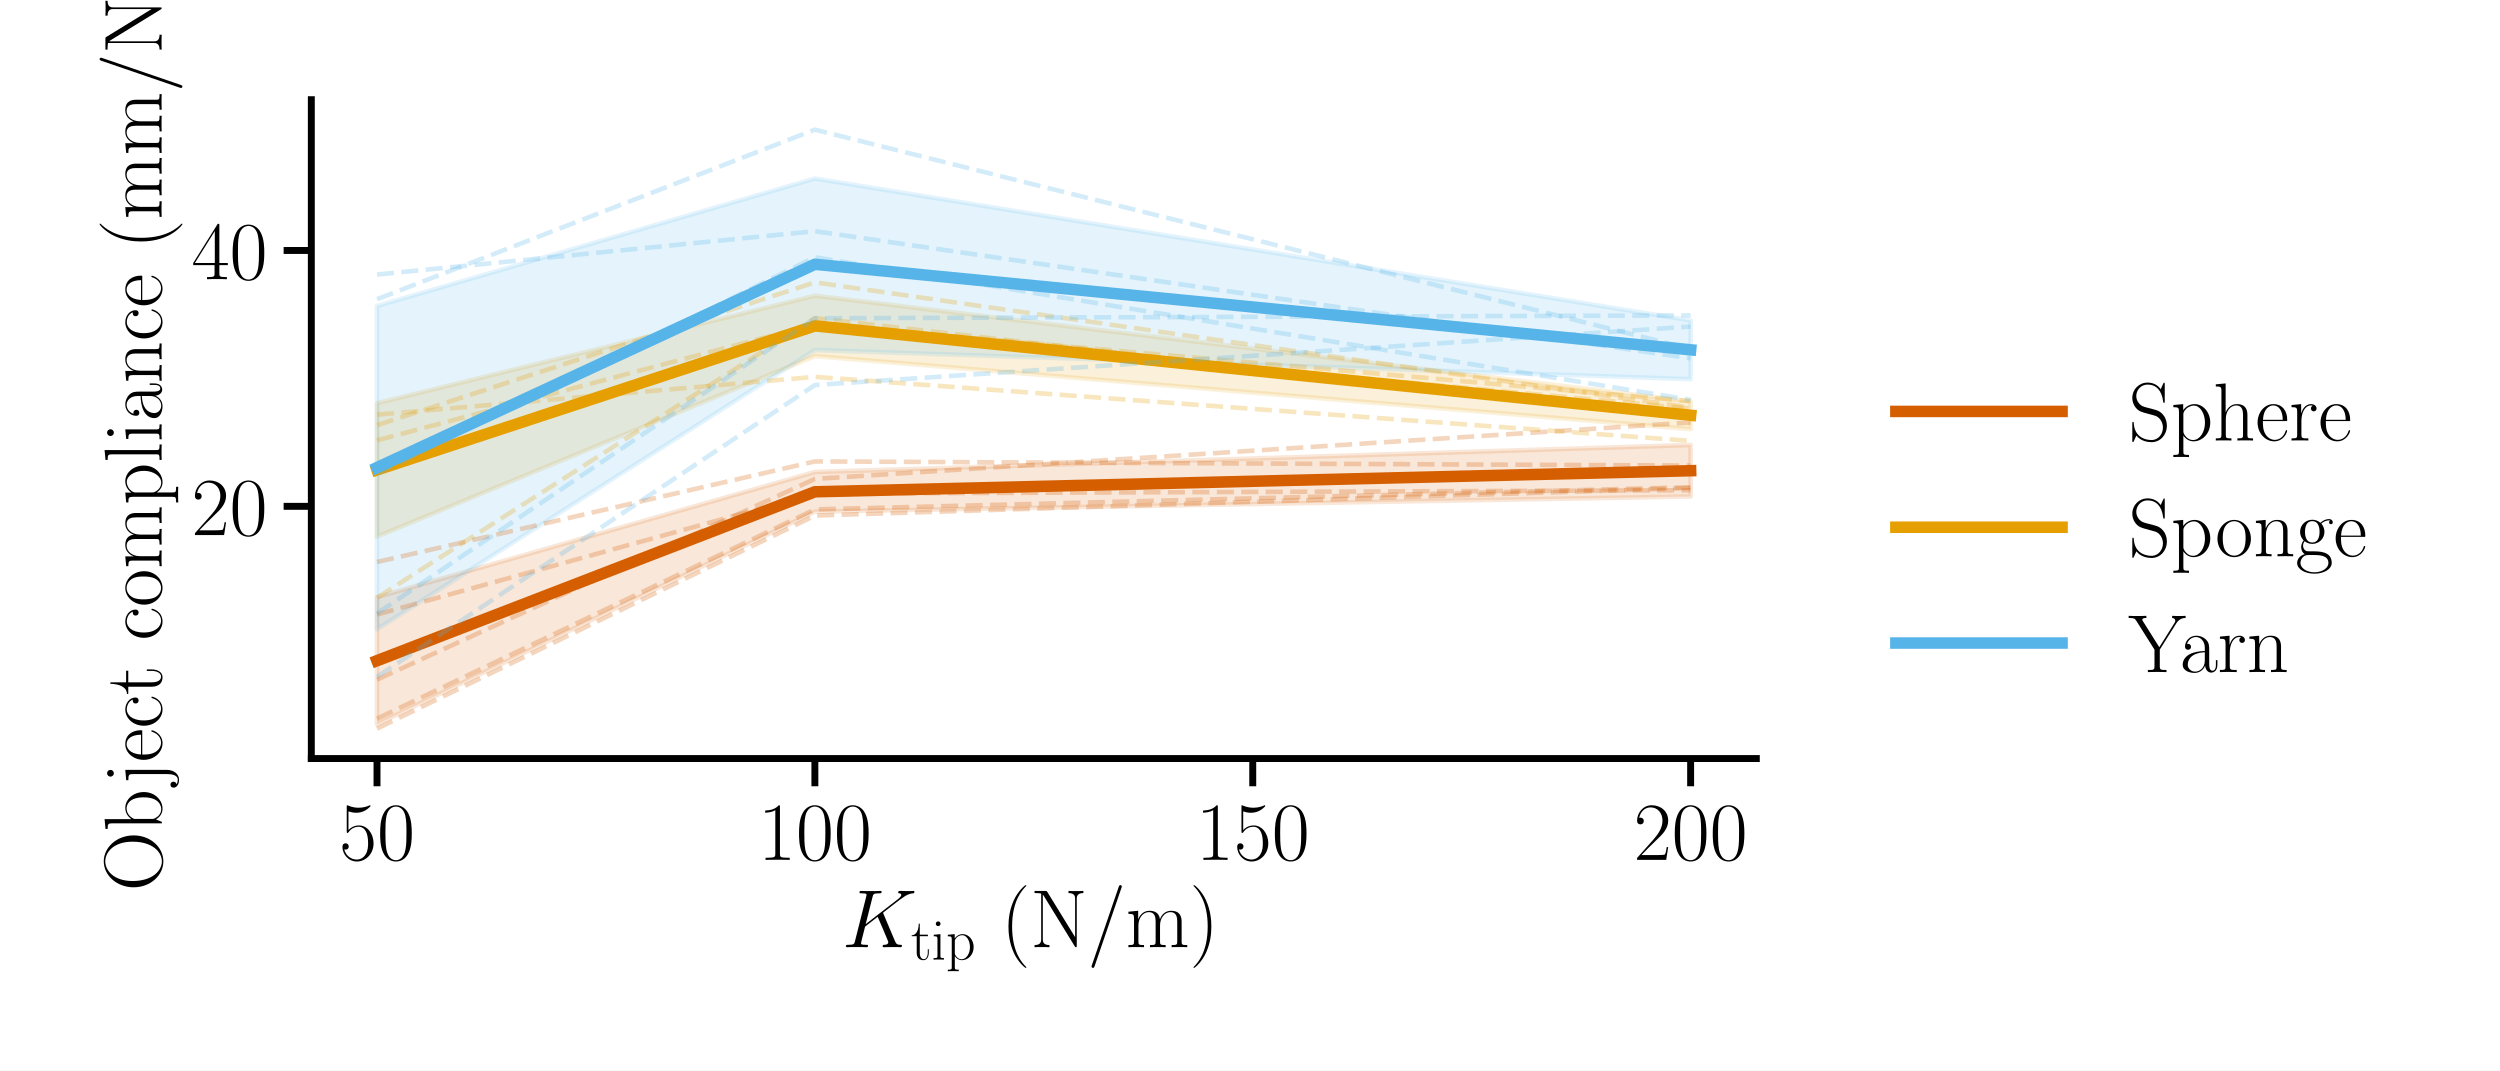
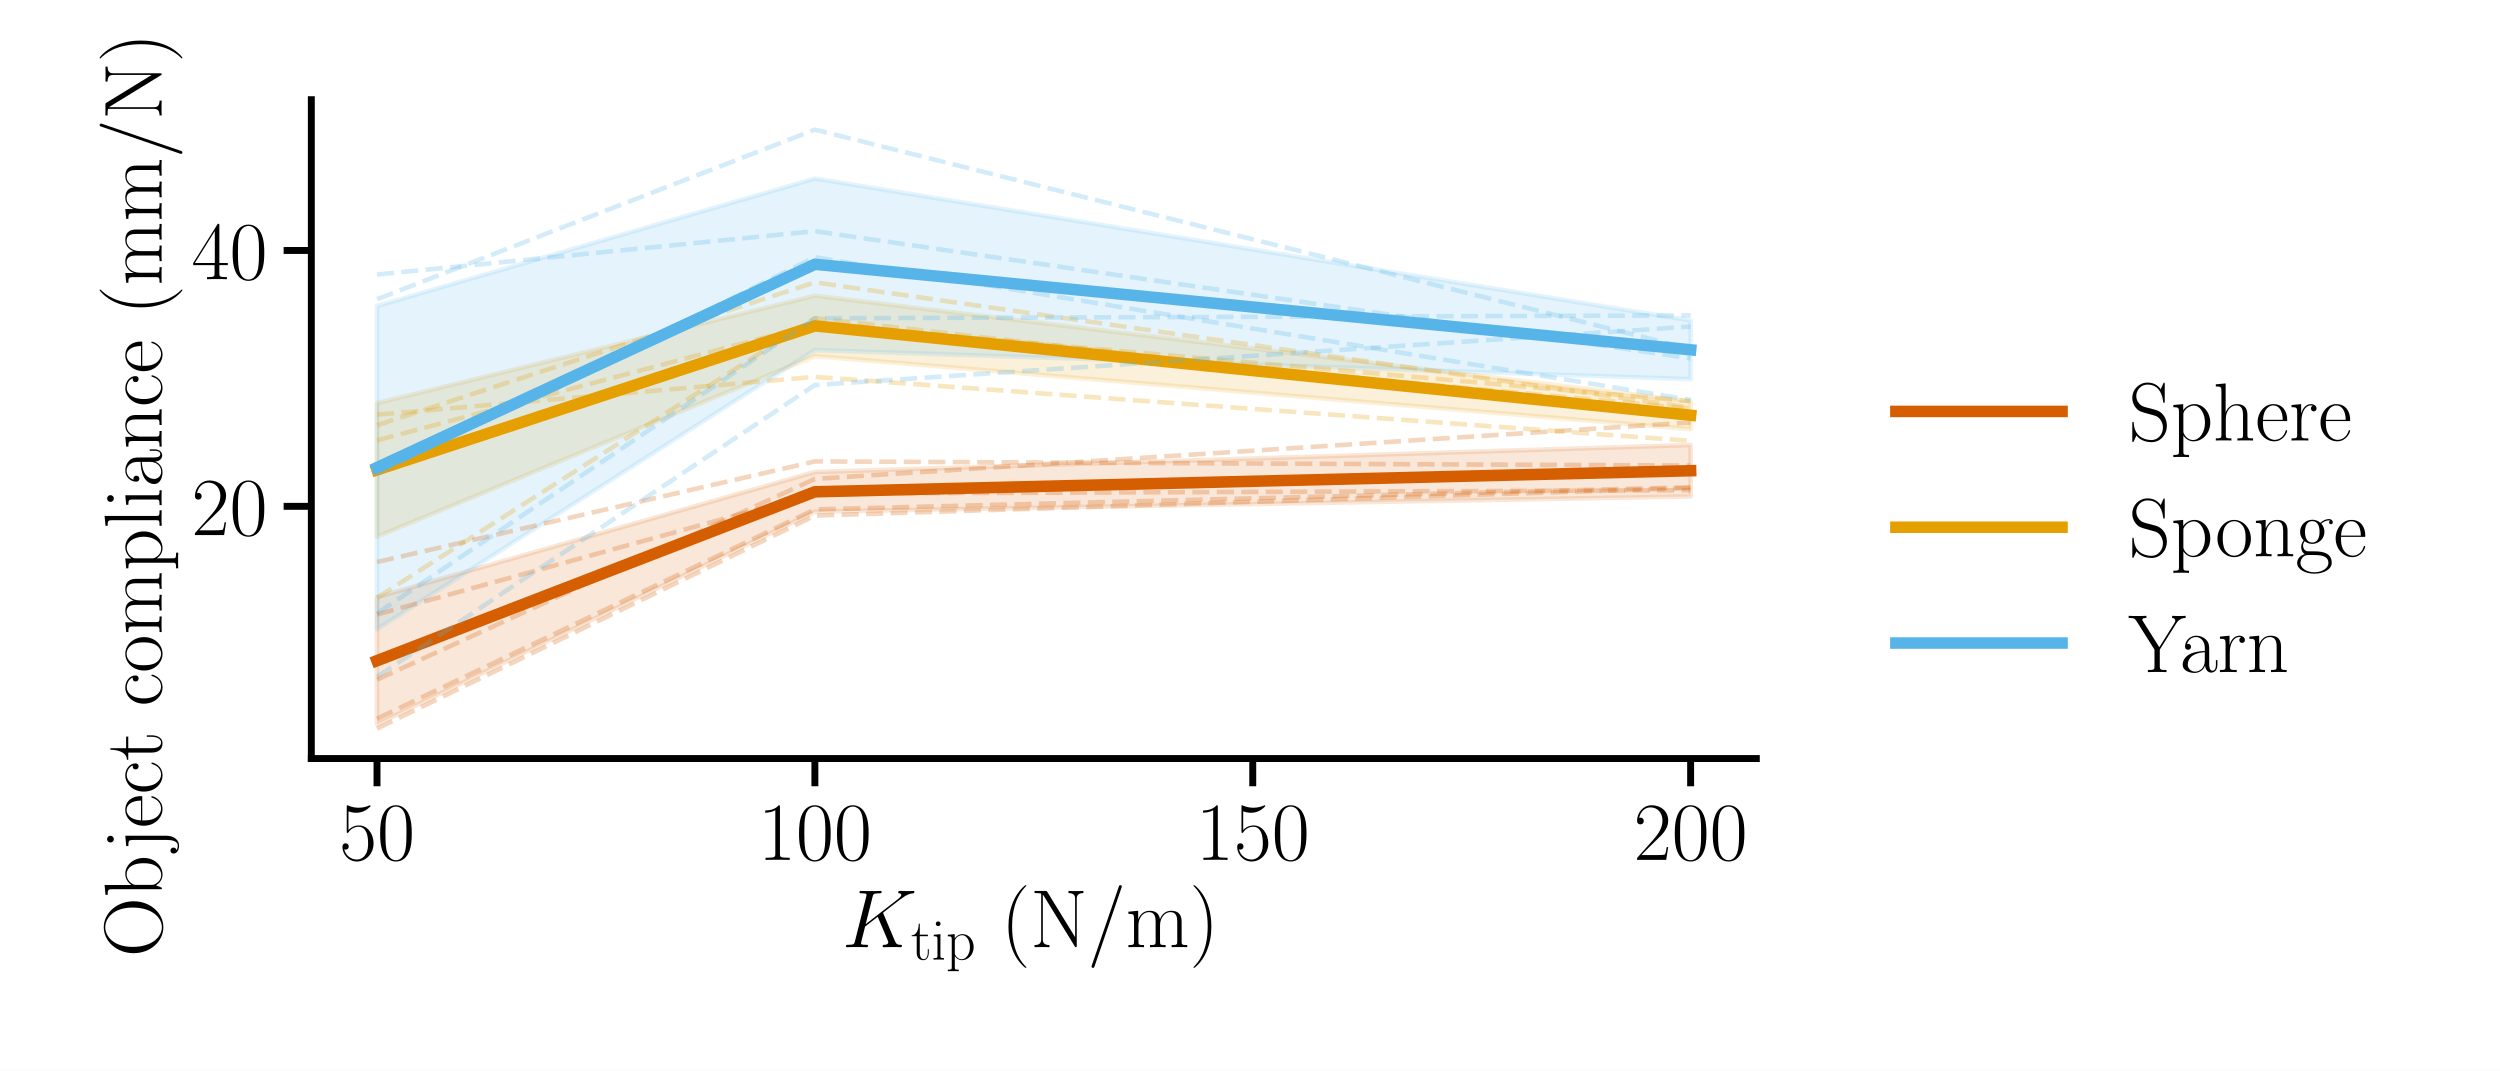
<svg xmlns="http://www.w3.org/2000/svg" xmlns:xlink="http://www.w3.org/1999/xlink" width="541.648pt" height="231.95pt" viewBox="0 0 541.648 231.95" version="1.1">
  <defs>
    <style type="text/css">*{stroke-linejoin: round; stroke-linecap: butt}</style>
  </defs>
  <g id="figure_1">
    <g id="patch_1">
      <path d="M 0 231.95  L 541.648 231.95  L 541.648 -0  L 0 -0  z " style="fill: #ffffff" />
    </g>
    <g id="axes_1">
      <g id="patch_2">
        <path d="M 67.45 164.345  L 380.52 164.345  L 380.52 21.6  L 67.45 21.6  z " style="fill: #ffffff" />
      </g>
      <g id="FillBetweenPolyCollection_1">
        <defs>
-           <path id="mabbef67623" d="M 81.681 -102.581  L 81.681 -75.031  L 176.55 -121.103  L 366.29 -124.393  L 366.29 -135.54  L 366.29 -135.54  L 176.55 -129.698  L 81.681 -102.581  z " style="stroke: #d55e00; stroke-opacity: 0.15" />
+           <path id="me788290d41" d="M 81.681 -102.581  L 81.681 -75.031  L 176.55 -121.103  L 366.29 -124.393  L 366.29 -135.54  L 366.29 -135.54  L 176.55 -129.698  L 81.681 -102.581  z " style="stroke: #d55e00; stroke-opacity: 0.15" />
        </defs>
-         <g clip-path="url(#pbb26a652c8)">
-           <use xlink:href="#mabbef67623" x="0" y="231.95" style="fill: #d55e00; fill-opacity: 0.15; stroke: #d55e00; stroke-opacity: 0.15" />
+         <g clip-path="url(#p1ceece5067)">
+           <use xlink:href="#me788290d41" x="0" y="231.95" style="fill: #d55e00; fill-opacity: 0.15; stroke: #d55e00; stroke-opacity: 0.15" />
        </g>
      </g>
      <g id="FillBetweenPolyCollection_2">
        <defs>
-           <path id="m6c3b3b8415" d="M 81.681 -144.603  L 81.681 -115.692  L 176.55 -154.803  L 366.29 -138.968  L 366.29 -144.988  L 366.29 -144.988  L 176.55 -167.888  L 81.681 -144.603  z " style="stroke: #e69f00; stroke-opacity: 0.15" />
+           <path id="m8c82e9f24c" d="M 81.681 -144.603  L 81.681 -115.692  L 176.55 -154.803  L 366.29 -138.968  L 366.29 -144.988  L 366.29 -144.988  L 176.55 -167.888  L 81.681 -144.603  z " style="stroke: #e69f00; stroke-opacity: 0.15" />
        </defs>
-         <g clip-path="url(#pbb26a652c8)">
-           <use xlink:href="#m6c3b3b8415" x="0" y="231.95" style="fill: #e69f00; fill-opacity: 0.15; stroke: #e69f00; stroke-opacity: 0.15" />
+         <g clip-path="url(#p1ceece5067)">
+           <use xlink:href="#m8c82e9f24c" x="0" y="231.95" style="fill: #e69f00; fill-opacity: 0.15; stroke: #e69f00; stroke-opacity: 0.15" />
        </g>
      </g>
      <g id="FillBetweenPolyCollection_3">
        <defs>
-           <path id="m0eb8dd9543" d="M 81.681 -165.668  L 81.681 -95.62  L 176.55 -156.113  L 366.29 -149.799  L 366.29 -162.517  L 366.29 -162.517  L 176.55 -193.272  L 81.681 -165.668  z " style="stroke: #56b4e9; stroke-opacity: 0.15" />
+           <path id="m98391b7d70" d="M 81.681 -165.668  L 81.681 -95.62  L 176.55 -156.113  L 366.29 -149.799  L 366.29 -162.517  L 366.29 -162.517  L 176.55 -193.272  L 81.681 -165.668  z " style="stroke: #56b4e9; stroke-opacity: 0.15" />
        </defs>
-         <g clip-path="url(#pbb26a652c8)">
-           <use xlink:href="#m0eb8dd9543" x="0" y="231.95" style="fill: #56b4e9; fill-opacity: 0.15; stroke: #56b4e9; stroke-opacity: 0.15" />
+         <g clip-path="url(#p1ceece5067)">
+           <use xlink:href="#m98391b7d70" x="0" y="231.95" style="fill: #56b4e9; fill-opacity: 0.15; stroke: #56b4e9; stroke-opacity: 0.15" />
        </g>
      </g>
      <g id="matplotlib.axis_1">
        <g id="xtick_1">
          <g id="line2d_1">
            <defs>
-               <path id="m54fbf26f45" d="M 0 0  L 0 6  " style="stroke: #000000; stroke-width: 1.5" />
+               <path id="m5701ded3bf" d="M 0 0  L 0 6  " style="stroke: #000000; stroke-width: 1.5" />
            </defs>
            <g>
-               <use xlink:href="#m54fbf26f45" x="81.681" y="164.345" style="stroke: #000000; stroke-width: 1.5" />
+               <use xlink:href="#m5701ded3bf" x="81.681" y="164.345" style="stroke: #000000; stroke-width: 1.5" />
            </g>
          </g>
          <g id="text_1">
            <g transform="translate(73.45634 186.2978) scale(0.18 -0.18)">
              <defs>
                <path id="CMR17-37" d="M 729 3750  C 793 3724 1056 3641 1324 3641  C 1920 3641 2246 3961 2432 4140  C 2432 4191 2432 4224 2393 4224  C 2387 4224 2374 4224 2323 4198  C 2099 4102 1836 4032 1516 4032  C 1324 4032 1036 4055 723 4191  C 652 4224 640 4224 633 4224  C 601 4224 595 4217 595 4090  L 595 2231  C 595 2113 595 2080 659 2080  C 691 2080 704 2093 736 2139  C 940 2435 1222 2560 1542 2560  C 1766 2560 2246 2415 2246 1293  C 2246 1087 2246 716 2054 422  C 1894 159 1644 25 1369 25  C 947 25 518 319 403 812  C 428 806 480 793 505 793  C 588 793 748 838 748 1036  C 748 1209 627 1280 505 1280  C 358 1280 262 1190 262 1011  C 262 454 704 -128 1382 -128  C 2041 -128 2668 441 2668 1267  C 2668 2054 2169 2662 1548 2662  C 1222 2662 947 2540 729 2304  L 729 3750  z " transform="scale(0.015625)" />
                <path id="CMR17-32" d="M 2688 2038  C 2688 2430 2681 3099 2412 3613  C 2176 4063 1798 4224 1465 4224  C 1158 4224 768 4082 524 3620  C 268 3137 243 2539 243 2038  C 243 1671 249 1112 448 623  C 723 -39 1216 -128 1465 -128  C 1760 -128 2208 -7 2470 604  C 2662 1048 2688 1568 2688 2038  z M 1465 -26  C 1056 -26 812 328 723 816  C 652 1196 652 1749 652 2109  C 652 2604 652 3015 736 3407  C 857 3954 1216 4121 1465 4121  C 1728 4121 2067 3947 2188 3420  C 2272 3054 2278 2623 2278 2109  C 2278 1691 2278 1176 2201 797  C 2067 96 1689 -26 1465 -26  z " transform="scale(0.015625)" />
              </defs>
              <use xlink:href="#CMR17-37" transform="scale(0.996264)" />
              <use xlink:href="#CMR17-32" transform="translate(45.69048 0) scale(0.996264)" />
            </g>
          </g>
        </g>
        <g id="xtick_2">
          <g id="line2d_2">
            <g>
-               <use xlink:href="#m54fbf26f45" x="176.55" y="164.345" style="stroke: #000000; stroke-width: 1.5" />
+               <use xlink:href="#m5701ded3bf" x="176.55" y="164.345" style="stroke: #000000; stroke-width: 1.5" />
            </g>
          </g>
          <g id="text_2">
            <g transform="translate(164.2138 186.2978) scale(0.18 -0.18)">
              <defs>
                <path id="CMR17-33" d="M 1702 4083  C 1702 4217 1696 4224 1606 4224  C 1356 3927 979 3833 620 3820  C 601 3820 569 3820 563 3808  C 556 3795 556 3782 556 3648  C 755 3648 1088 3686 1344 3839  L 1344 467  C 1344 243 1331 166 780 166  L 588 166  L 588 0  C 896 6 1216 12 1523 12  C 1830 12 2150 6 2457 0  L 2457 166  L 2265 166  C 1715 166 1702 236 1702 467  L 1702 4083  z " transform="scale(0.015625)" />
              </defs>
              <use xlink:href="#CMR17-33" transform="scale(0.996264)" />
              <use xlink:href="#CMR17-32" transform="translate(45.69048 0) scale(0.996264)" />
              <use xlink:href="#CMR17-32" transform="translate(91.38095 0) scale(0.996264)" />
            </g>
          </g>
        </g>
        <g id="xtick_3">
          <g id="line2d_3">
            <g>
-               <use xlink:href="#m54fbf26f45" x="271.42" y="164.345" style="stroke: #000000; stroke-width: 1.5" />
+               <use xlink:href="#m5701ded3bf" x="271.42" y="164.345" style="stroke: #000000; stroke-width: 1.5" />
            </g>
          </g>
          <g id="text_3">
            <g transform="translate(259.0835 186.2978) scale(0.18 -0.18)">
              <use xlink:href="#CMR17-33" transform="scale(0.996264)" />
              <use xlink:href="#CMR17-37" transform="translate(45.69048 0) scale(0.996264)" />
              <use xlink:href="#CMR17-32" transform="translate(91.38095 0) scale(0.996264)" />
            </g>
          </g>
        </g>
        <g id="xtick_4">
          <g id="line2d_4">
            <g>
-               <use xlink:href="#m54fbf26f45" x="366.29" y="164.345" style="stroke: #000000; stroke-width: 1.5" />
+               <use xlink:href="#m5701ded3bf" x="366.29" y="164.345" style="stroke: #000000; stroke-width: 1.5" />
            </g>
          </g>
          <g id="text_4">
            <g transform="translate(353.9531 186.2978) scale(0.18 -0.18)">
              <defs>
                <path id="CMR17-34" d="M 2668 990  L 2553 990  C 2489 537 2438 460 2412 422  C 2380 371 1920 371 1830 371  L 601 371  C 832 620 1280 1073 1824 1596  C 2214 1966 2668 2400 2668 3033  C 2668 3788 2067 4224 1395 4224  C 691 4224 262 3603 262 3027  C 262 2777 448 2745 524 2745  C 588 2745 780 2783 780 3007  C 780 3206 614 3264 524 3264  C 486 3264 448 3257 422 3244  C 544 3788 915 4057 1305 4057  C 1862 4057 2227 3616 2227 3033  C 2227 2477 1900 1998 1536 1583  L 262 147  L 262 0  L 2515 0  L 2668 990  z " transform="scale(0.015625)" />
              </defs>
              <use xlink:href="#CMR17-34" transform="scale(0.996264)" />
              <use xlink:href="#CMR17-32" transform="translate(45.69048 0) scale(0.996264)" />
              <use xlink:href="#CMR17-32" transform="translate(91.38095 0) scale(0.996264)" />
            </g>
          </g>
        </g>
        <g id="text_5">
          <g transform="translate(182.4466 205.2193) scale(0.18 -0.18)">
            <defs>
              <path id="CMMI12-4c" d="M 3200 2574  C 3193 2593 3168 2644 3168 2663  C 3168 2669 3174 2675 3283 2758  L 3904 3242  C 4761 3905 5043 4128 5485 4166  C 5529 4172 5593 4172 5593 4281  C 5593 4319 5574 4352 5523 4352  C 5453 4352 5376 4339 5305 4339  L 5062 4339  C 4864 4339 4653 4352 4461 4352  C 4416 4352 4339 4352 4339 4236  C 4339 4172 4384 4166 4422 4166  C 4493 4159 4576 4134 4576 4045  C 4576 3917 4384 3765 4333 3726  L 1824 1784  L 2355 3886  C 2412 4102 2425 4166 2880 4166  C 3001 4166 3059 4166 3059 4287  C 3059 4352 2995 4352 2963 4352  C 2848 4352 2713 4339 2592 4339  L 1836 4339  C 1721 4339 1580 4352 1465 4352  C 1414 4352 1344 4352 1344 4230  C 1344 4166 1401 4166 1497 4166  C 1888 4166 1888 4115 1888 4045  C 1888 4032 1888 3994 1862 3898  L 998 472  C 940 249 928 185 480 185  C 358 185 294 185 294 70  C 294 0 352 0 390 0  C 512 0 640 12 761 12  L 1510 12  C 1632 12 1766 0 1888 0  C 1939 0 2009 0 2009 121  C 2009 185 1952 185 1856 185  C 1465 185 1465 236 1465 300  C 1465 344 1504 504 1529 605  L 1779 1593  L 2752 2351  C 2937 1943 3277 1128 3539 504  C 3558 465 3571 427 3571 383  C 3571 191 3315 185 3257 185  C 3200 185 3136 185 3136 64  C 3136 0 3206 0 3225 0  C 3449 0 3686 12 3910 12  L 4217 12  C 4313 12 4422 0 4518 0  C 4557 0 4627 0 4627 121  C 4627 185 4569 185 4505 185  C 4269 191 4185 242 4089 472  L 3200 2574  z " transform="scale(0.015625)" />
              <path id="CMR17-76" d="M 966 2585  L 1862 2585  L 1862 2752  L 966 2752  L 966 3968  L 851 3968  C 838 3292 614 2700 70 2687  L 70 2585  L 627 2585  L 627 778  C 627 655 627 -64 1369 -64  C 1747 -64 1964 308 1964 784  L 1964 1151  L 1849 1151  L 1849 790  C 1849 347 1676 51 1408 51  C 1222 51 966 179 966 765  L 966 2585  z " transform="scale(0.015625)" />
              <path id="CMR17-6b" d="M 992 3961  C 992 4102 876 4224 729 4224  C 588 4224 467 4108 467 3961  C 467 3820 582 3699 729 3699  C 870 3699 992 3814 992 3961  z M 243 2745  L 243 2579  C 601 2579 652 2540 652 2231  L 652 443  C 652 198 627 166 217 166  L 217 0  C 371 12 646 12 806 12  C 960 12 1222 12 1369 0  L 1369 166  C 992 166 979 205 979 436  L 979 2816  L 243 2745  z " transform="scale(0.015625)" />
              <path id="CMR17-72" d="M 1408 -1114  C 998 -1114 972 -1088 972 -834  L 972 380  C 1158 109 1427 -64 1766 -64  C 2406 -64 3052 503 3052 1382  C 3052 2196 2496 2816 1836 2816  C 1452 2816 1139 2603 960 2345  L 960 2816  L 198 2745  L 198 2577  C 576 2577 633 2539 633 2228  L 633 -834  C 633 -1081 608 -1114 198 -1114  L 198 -1280  C 352 -1268 633 -1268 800 -1268  C 966 -1268 1254 -1268 1408 -1280  L 1408 -1114  z M 972 2015  C 972 2106 972 2241 1222 2481  C 1254 2506 1472 2700 1792 2700  C 2259 2700 2643 2112 2643 1376  C 2643 639 2233 38 1728 38  C 1497 38 1248 148 1056 451  C 972 594 972 632 972 736  L 972 2015  z " transform="scale(0.015625)" />
              <path id="CMR17-29" d="M 1958 -1562  C 1958 -1556 1958 -1543 1939 -1524  C 1644 -1223 857 -403 857 1596  C 857 3595 1632 4408 1945 4729  C 1945 4735 1958 4748 1958 4767  C 1958 4787 1939 4800 1913 4800  C 1843 4800 1299 4325 985 3620  C 665 2909 576 2218 576 1603  C 576 1141 620 360 1004 -467  C 1312 -1133 1836 -1600 1913 -1600  C 1945 -1600 1958 -1588 1958 -1562  z " transform="scale(0.015625)" />
              <path id="CMR17-50" d="M 1312 4275  C 1267 4345 1260 4352 1139 4352  L 326 4352  L 326 4185  L 448 4185  C 704 4185 819 4153 838 4147  L 838 624  C 838 465 838 166 326 166  L 326 0  C 473 12 742 12 902 12  C 1062 12 1331 12 1478 0  L 1478 166  C 966 166 966 465 966 624  L 966 4057  C 1011 4019 1011 4007 1056 3943  L 3430 76  C 3475 0 3494 0 3526 0  C 3590 0 3590 19 3590 140  L 3590 3726  C 3590 3885 3590 4185 4102 4185  L 4102 4352  C 3955 4339 3686 4339 3526 4339  C 3366 4339 3097 4339 2950 4352  L 2950 4185  C 3462 4185 3462 3885 3462 3726  L 3462 777  L 1312 4275  z " transform="scale(0.015625)" />
              <path id="CMR17-31" d="M 2604 4575  C 2636 4658 2636 4671 2636 4684  C 2636 4761 2579 4800 2528 4800  C 2451 4800 2425 4748 2400 4671  L 326 -1376  C 294 -1460 294 -1472 294 -1485  C 294 -1562 352 -1600 403 -1600  C 480 -1600 505 -1549 531 -1472  L 2604 4575  z " transform="scale(0.015625)" />
              <path id="CMR17-6f" d="M 4326 1954  C 4326 2276 4269 2816 3507 2816  C 3072 2816 2771 2520 2656 2173  L 2649 2173  C 2572 2700 2195 2816 1836 2816  C 1331 2816 1068 2424 972 2166  L 966 2166  L 966 2816  L 211 2745  L 211 2578  C 588 2578 646 2540 646 2231  L 646 443  C 646 198 620 166 211 166  L 211 0  C 364 12 646 12 812 12  C 979 12 1267 12 1420 0  L 1420 166  C 1011 166 985 192 985 443  L 985 1678  C 985 2269 1344 2713 1792 2713  C 2265 2713 2316 2289 2316 1980  L 2316 443  C 2316 198 2291 166 1881 166  L 1881 0  C 2035 12 2316 12 2483 12  C 2649 12 2937 12 3091 0  L 3091 166  C 2681 166 2656 192 2656 443  L 2656 1678  C 2656 2269 3014 2713 3462 2713  C 3936 2713 3987 2289 3987 1980  L 3987 443  C 3987 198 3961 166 3552 166  L 3552 0  C 3705 12 3987 12 4153 12  C 4320 12 4608 12 4761 0  L 4761 166  C 4352 166 4326 192 4326 443  L 4326 1954  z " transform="scale(0.015625)" />
              <path id="CMR17-2a" d="M 1683 1596  C 1683 2057 1638 2839 1254 3665  C 947 4332 422 4800 345 4800  C 326 4800 300 4793 300 4761  C 300 4748 307 4742 313 4729  C 620 4408 1401 3595 1401 1603  C 1401 -396 627 -1210 313 -1530  C 307 -1543 300 -1549 300 -1562  C 300 -1594 326 -1600 345 -1600  C 416 -1600 960 -1127 1273 -422  C 1593 289 1683 981 1683 1596  z " transform="scale(0.015625)" />
            </defs>
            <use xlink:href="#CMMI12-4c" transform="scale(0.996264)" />
            <use xlink:href="#CMR17-76" transform="translate(82.99261 -14.94392) scale(0.697382)" />
            <use xlink:href="#CMR17-6b" transform="translate(107.689 -14.94392) scale(0.697382)" />
            <use xlink:href="#CMR17-72" transform="translate(125.0987 -14.94392) scale(0.697382)" />
            <use xlink:href="#CMR17-29" transform="translate(191.2994 0) scale(0.996264)" />
            <use xlink:href="#CMR17-50" transform="translate(226.5802 0) scale(0.996264)" />
            <use xlink:href="#CMR17-31" transform="translate(295.6526 0) scale(0.996264)" />
            <use xlink:href="#CMR17-6f" transform="translate(341.3431 0) scale(0.996264)" />
            <use xlink:href="#CMR17-2a" transform="translate(418.2627 0) scale(0.996264)" />
          </g>
        </g>
      </g>
      <g id="matplotlib.axis_2">
        <g id="ytick_1">
          <g id="line2d_5">
            <defs>
-               <path id="m92611a0b18" d="M 0 0  L -6 0  " style="stroke: #000000; stroke-width: 1.5" />
+               <path id="m8a1a18a47e" d="M 0 0  L -6 0  " style="stroke: #000000; stroke-width: 1.5" />
            </defs>
            <g>
-               <use xlink:href="#m92611a0b18" x="67.45" y="109.707" style="stroke: #000000; stroke-width: 1.5" />
+               <use xlink:href="#m8a1a18a47e" x="67.45" y="109.707" style="stroke: #000000; stroke-width: 1.5" />
            </g>
          </g>
          <g id="text_6">
            <g transform="translate(41.5016 115.9338) scale(0.18 -0.18)">
              <use xlink:href="#CMR17-34" transform="scale(0.996264)" />
              <use xlink:href="#CMR17-32" transform="translate(45.69048 0) scale(0.996264)" />
            </g>
          </g>
        </g>
        <g id="ytick_2">
          <g id="line2d_6">
            <g>
-               <use xlink:href="#m92611a0b18" x="67.45" y="54.269" style="stroke: #000000; stroke-width: 1.5" />
+               <use xlink:href="#m8a1a18a47e" x="67.45" y="54.269" style="stroke: #000000; stroke-width: 1.5" />
            </g>
          </g>
          <g id="text_7">
            <g transform="translate(41.5016 60.49552) scale(0.18 -0.18)">
              <defs>
                <path id="CMR17-36" d="M 2150 4147  C 2150 4281 2144 4288 2028 4288  L 128 1254  L 128 1088  L 1779 1088  L 1779 460  C 1779 230 1766 166 1318 166  L 1196 166  L 1196 0  C 1401 12 1747 12 1964 12  C 2182 12 2528 12 2732 0  L 2732 166  L 2611 166  C 2163 166 2150 230 2150 460  L 2150 1088  L 2803 1088  L 2803 1254  L 2150 1254  L 2150 4147  z M 1798 3723  L 1798 1254  L 256 1254  L 1798 3723  z " transform="scale(0.015625)" />
              </defs>
              <use xlink:href="#CMR17-36" transform="scale(0.996264)" />
              <use xlink:href="#CMR17-32" transform="translate(45.69048 0) scale(0.996264)" />
            </g>
          </g>
        </g>
        <g id="text_8">
-           <g transform="translate(35.03342 193.0654) rotate(-90) scale(0.18 -0.18)">
+           <g transform="translate(35.03342 207.3398) rotate(-90) scale(0.18 -0.18)">
            <defs>
              <path id="CMR17-51" d="M 4307 2166  C 4307 3488 3366 4480 2304 4480  C 1216 4480 294 3475 294 2166  C 294 857 1228 -128 2297 -128  C 3392 -128 4307 876 4307 2166  z M 2304 -13  C 1574 -13 780 722 780 2250  C 780 3771 1651 4364 2297 4364  C 2976 4364 3821 3752 3821 2250  C 3821 696 3008 -13 2304 -13  z " transform="scale(0.015625)" />
              <path id="CMR17-64" d="M 960 4416  L 198 4345  L 198 4179  C 576 4179 633 4141 633 3843  L 633 -13  L 748 -13  L 934 445  C 1120 141 1395 -64 1766 -64  C 2406 -64 3052 503 3052 1382  C 3052 2209 2476 2816 1830 2816  C 1433 2816 1152 2603 960 2351  L 960 4416  z M 972 2022  C 972 2138 972 2157 1062 2293  C 1312 2681 1670 2713 1792 2713  C 1984 2713 2643 2610 2643 1388  C 2643 109 1888 38 1734 38  C 1536 38 1248 115 1043 490  C 972 613 972 626 972 742  L 972 2022  z " transform="scale(0.015625)" />
              <path id="CMR17-6c" d="M 1164 3961  C 1164 4102 1049 4224 902 4224  C 761 4224 640 4108 640 3961  C 640 3820 755 3699 902 3699  C 1043 3699 1164 3814 1164 3961  z M 364 2745  L 364 2579  C 787 2579 838 2533 838 2221  L 838 -410  C 838 -735 780 -1242 403 -1242  C 358 -1242 185 -1236 44 -1145  C 89 -1138 249 -1093 249 -911  C 249 -787 166 -677 19 -677  C -122 -677 -212 -774 -212 -917  C -212 -1177 70 -1344 396 -1344  C 838 -1344 1164 -937 1164 -384  L 1164 2816  L 364 2745  z " transform="scale(0.015625)" />
              <path id="CMR17-67" d="M 2438 1503  C 2464 1529 2464 1542 2464 1606  C 2464 2251 2118 2816 1388 2816  C 710 2816 172 2175 172 1394  C 172 554 780 -64 1459 -64  C 2176 -64 2457 619 2457 755  C 2457 800 2419 800 2406 800  C 2361 800 2355 787 2329 709  C 2188 270 1836 51 1504 51  C 1228 51 953 206 780 490  C 582 819 582 1200 582 1503  L 2438 1503  z M 588 1600  C 633 2511 1126 2713 1382 2713  C 1817 2713 2112 2308 2118 1600  L 588 1600  z " transform="scale(0.015625)" />
              <path id="CMR17-65" d="M 2233 2240  C 2112 2240 1932 2240 1932 2015  C 1932 1836 2080 1785 2163 1785  C 2208 1785 2393 1804 2393 2028  C 2393 2476 1958 2816 1465 2816  C 787 2816 211 2201 211 1379  C 211 521 812 -64 1465 -64  C 2259 -64 2457 676 2457 747  C 2457 773 2451 792 2406 792  C 2361 792 2355 786 2329 702  C 2163 180 1798 51 1523 51  C 1113 51 620 431 620 1385  C 620 2358 1094 2700 1472 2700  C 1721 2700 2092 2582 2233 2240  z " transform="scale(0.015625)" />
              <path id="CMR17-71" d="M 2758 1356  C 2758 2176 2163 2816 1465 2816  C 768 2816 172 2176 172 1356  C 172 550 768 -64 1465 -64  C 2163 -64 2758 550 2758 1356  z M 1465 51  C 1164 51 908 230 761 480  C 601 768 582 1126 582 1408  C 582 1676 595 2009 761 2297  C 889 2508 1139 2713 1465 2713  C 1753 2713 1996 2553 2150 2329  C 2348 2028 2348 1606 2348 1408  C 2348 1158 2336 774 2163 467  C 1984 172 1708 51 1465 51  z " transform="scale(0.015625)" />
              <path id="CMR17-6e" d="M 979 4416  L 217 4345  L 217 4179  C 595 4179 652 4141 652 3835  L 652 439  C 652 198 627 166 217 166  L 217 0  C 371 12 652 12 812 12  C 979 12 1260 12 1414 0  L 1414 166  C 1004 166 979 191 979 439  L 979 4416  z " transform="scale(0.015625)" />
              <path id="CMR17-63" d="M 2304 1656  C 2304 2048 2304 2275 2035 2534  C 1798 2751 1523 2816 1305 2816  C 800 2816 435 2408 435 1977  C 435 1740 627 1728 665 1728  C 748 1728 896 1779 896 1958  C 896 2118 774 2188 665 2188  C 640 2188 608 2182 588 2176  C 723 2594 1068 2713 1292 2713  C 1612 2713 1964 2421 1964 1875  L 1964 1632  C 1587 1619 1132 1568 774 1373  C 371 1147 256 822 256 576  C 256 77 832 -64 1171 -64  C 1523 -64 1849 135 1990 505  C 2003 219 2182 -39 2464 -39  C 2598 -39 2937 51 2937 563  L 2937 926  L 2822 926  L 2822 557  C 2822 161 2649 109 2566 109  C 2304 109 2304 446 2304 732  L 2304 1656  z M 1964 887  C 1964 323 1568 38 1216 38  C 896 38 646 278 646 576  C 646 771 729 1114 1100 1322  C 1408 1497 1760 1523 1964 1536  L 1964 887  z " transform="scale(0.015625)" />
              <path id="CMR17-70" d="M 2656 1954  C 2656 2282 2592 2816 1836 2816  C 1331 2816 1068 2424 972 2166  L 966 2166  L 966 2816  L 211 2745  L 211 2578  C 588 2578 646 2540 646 2231  L 646 443  C 646 198 620 166 211 166  L 211 0  C 364 12 646 12 812 12  C 979 12 1267 12 1420 0  L 1420 166  C 1011 166 985 192 985 443  L 985 1678  C 985 2269 1344 2713 1792 2713  C 2265 2713 2316 2289 2316 1980  L 2316 443  C 2316 198 2291 166 1881 166  L 1881 0  C 2035 12 2316 12 2483 12  C 2649 12 2937 12 3091 0  L 3091 166  C 2681 166 2656 192 2656 443  L 2656 1954  z " transform="scale(0.015625)" />
            </defs>
            <use xlink:href="#CMR17-51" transform="scale(0.996264)" />
            <use xlink:href="#CMR17-64" transform="translate(71.71479 0) scale(0.996264)" />
            <use xlink:href="#CMR17-6c" transform="translate(127.815 0) scale(0.996264)" />
            <use xlink:href="#CMR17-67" transform="translate(155.2885 0) scale(0.996264)" />
            <use xlink:href="#CMR17-65" transform="translate(195.7741 0) scale(0.996264)" />
            <use xlink:href="#CMR17-76" transform="translate(236.2598 0) scale(0.996264)" />
            <use xlink:href="#CMR17-65" transform="translate(301.6165 0) scale(0.996264)" />
            <use xlink:href="#CMR17-71" transform="translate(342.1022 0) scale(0.996264)" />
            <use xlink:href="#CMR17-6f" transform="translate(387.7927 0) scale(0.996264)" />
            <use xlink:href="#CMR17-72" transform="translate(464.7123 0) scale(0.996264)" />
            <use xlink:href="#CMR17-6e" transform="translate(515.6076 0) scale(0.996264)" />
            <use xlink:href="#CMR17-6b" transform="translate(540.4787 0) scale(0.996264)" />
            <use xlink:href="#CMR17-63" transform="translate(565.3497 0) scale(0.996264)" />
            <use xlink:href="#CMR17-70" transform="translate(611.0402 0) scale(0.996264)" />
            <use xlink:href="#CMR17-65" transform="translate(661.9356 0) scale(0.996264)" />
            <use xlink:href="#CMR17-67" transform="translate(702.4212 0) scale(0.996264)" />
            <use xlink:href="#CMR17-29" transform="translate(772.9829 0) scale(0.996264)" />
            <use xlink:href="#CMR17-6f" transform="translate(808.2636 0) scale(0.996264)" />
            <use xlink:href="#CMR17-6f" transform="translate(885.1832 0) scale(0.996264)" />
            <use xlink:href="#CMR17-31" transform="translate(962.1028 0) scale(0.996264)" />
            <use xlink:href="#CMR17-50" transform="translate(1007.793 0) scale(0.996264)" />
            <use xlink:href="#CMR17-2a" transform="translate(1076.866 0) scale(0.996264)" />
          </g>
        </g>
      </g>
      <g id="line2d_7">
-         <path d="M 81.681 133.135  L 176.55 106.94  L 366.29 106.218  " clip-path="url(#pbb26a652c8)" style="fill: none; stroke-dasharray: 3.7,1.6; stroke-dashoffset: 0; stroke: #d55e00; stroke-opacity: 0.25" />
+         <path d="M 81.681 133.135  L 176.55 106.94  L 366.29 106.218  " clip-path="url(#p1ceece5067)" style="fill: none; stroke-dasharray: 3.7,1.6; stroke-dashoffset: 0; stroke: #d55e00; stroke-opacity: 0.25" />
      </g>
      <g id="line2d_8">
-         <path d="M 81.681 157.856  L 176.55 111.703  L 366.29 105.732  " clip-path="url(#pbb26a652c8)" style="fill: none; stroke-dasharray: 3.7,1.6; stroke-dashoffset: 0; stroke: #d55e00; stroke-opacity: 0.25" />
+         <path d="M 81.681 157.856  L 176.55 111.703  L 366.29 105.732  " clip-path="url(#p1ceece5067)" style="fill: none; stroke-dasharray: 3.7,1.6; stroke-dashoffset: 0; stroke: #d55e00; stroke-opacity: 0.25" />
      </g>
      <g id="line2d_9">
-         <path d="M 81.681 147.252  L 176.55 103.763  L 366.29 91.532  " clip-path="url(#pbb26a652c8)" style="fill: none; stroke-dasharray: 3.7,1.6; stroke-dashoffset: 0; stroke: #d55e00; stroke-opacity: 0.25" />
+         <path d="M 81.681 147.252  L 176.55 103.763  L 366.29 91.532  " clip-path="url(#p1ceece5067)" style="fill: none; stroke-dasharray: 3.7,1.6; stroke-dashoffset: 0; stroke: #d55e00; stroke-opacity: 0.25" />
      </g>
      <g id="line2d_10">
-         <path d="M 81.681 121.762  L 176.55 99.971  L 366.29 100.867  " clip-path="url(#pbb26a652c8)" style="fill: none; stroke-dasharray: 3.7,1.6; stroke-dashoffset: 0; stroke: #d55e00; stroke-opacity: 0.25" />
+         <path d="M 81.681 121.762  L 176.55 99.971  L 366.29 100.867  " clip-path="url(#p1ceece5067)" style="fill: none; stroke-dasharray: 3.7,1.6; stroke-dashoffset: 0; stroke: #d55e00; stroke-opacity: 0.25" />
      </g>
      <g id="line2d_11">
-         <path d="M 81.681 155.716  L 176.55 110.371  L 366.29 105.568  " clip-path="url(#pbb26a652c8)" style="fill: none; stroke-dasharray: 3.7,1.6; stroke-dashoffset: 0; stroke: #d55e00; stroke-opacity: 0.25" />
+         <path d="M 81.681 155.716  L 176.55 110.371  L 366.29 105.568  " clip-path="url(#p1ceece5067)" style="fill: none; stroke-dasharray: 3.7,1.6; stroke-dashoffset: 0; stroke: #d55e00; stroke-opacity: 0.25" />
      </g>
      <g id="line2d_12">
-         <path d="M 81.681 143.144  L 176.55 106.55  L 366.29 101.983  " clip-path="url(#pbb26a652c8)" style="fill: none; stroke: #d55e00; stroke-width: 2.5; stroke-linecap: square" />
+         <path d="M 81.681 143.144  L 176.55 106.55  L 366.29 101.983  " clip-path="url(#p1ceece5067)" style="fill: none; stroke: #d55e00; stroke-width: 2.5; stroke-linecap: square" />
      </g>
      <g id="line2d_13">
-         <path d="M 81.681 89.845  L 176.55 81.646  L 366.29 95.524  " clip-path="url(#pbb26a652c8)" style="fill: none; stroke-dasharray: 3.7,1.6; stroke-dashoffset: 0; stroke: #e69f00; stroke-opacity: 0.25" />
+         <path d="M 81.681 89.845  L 176.55 81.646  L 366.29 95.524  " clip-path="url(#p1ceece5067)" style="fill: none; stroke-dasharray: 3.7,1.6; stroke-dashoffset: 0; stroke: #e69f00; stroke-opacity: 0.25" />
      </g>
      <g id="line2d_14">
-         <path d="M 81.681 95.401  L 176.55 70.233  L 366.29 86.924  " clip-path="url(#pbb26a652c8)" style="fill: none; stroke-dasharray: 3.7,1.6; stroke-dashoffset: 0; stroke: #e69f00; stroke-opacity: 0.25" />
+         <path d="M 81.681 95.401  L 176.55 70.233  L 366.29 86.924  " clip-path="url(#p1ceece5067)" style="fill: none; stroke-dasharray: 3.7,1.6; stroke-dashoffset: 0; stroke: #e69f00; stroke-opacity: 0.25" />
      </g>
      <g id="line2d_15">
-         <path d="M 81.681 129.497  L 176.55 68.915  L 366.29 90.571  " clip-path="url(#pbb26a652c8)" style="fill: none; stroke-dasharray: 3.7,1.6; stroke-dashoffset: 0; stroke: #e69f00; stroke-opacity: 0.25" />
+         <path d="M 81.681 129.497  L 176.55 68.915  L 366.29 90.571  " clip-path="url(#p1ceece5067)" style="fill: none; stroke-dasharray: 3.7,1.6; stroke-dashoffset: 0; stroke: #e69f00; stroke-opacity: 0.25" />
      </g>
      <g id="line2d_16">
-         <path d="M 81.681 102.148  L 176.55 71.055  L 366.29 88.507  " clip-path="url(#pbb26a652c8)" style="fill: none; stroke-dasharray: 3.7,1.6; stroke-dashoffset: 0; stroke: #e69f00; stroke-opacity: 0.25" />
+         <path d="M 81.681 102.148  L 176.55 71.055  L 366.29 88.507  " clip-path="url(#p1ceece5067)" style="fill: none; stroke-dasharray: 3.7,1.6; stroke-dashoffset: 0; stroke: #e69f00; stroke-opacity: 0.25" />
      </g>
      <g id="line2d_17">
-         <path d="M 81.681 92.12  L 176.55 61.174  L 366.29 88.335  " clip-path="url(#pbb26a652c8)" style="fill: none; stroke-dasharray: 3.7,1.6; stroke-dashoffset: 0; stroke: #e69f00; stroke-opacity: 0.25" />
+         <path d="M 81.681 92.12  L 176.55 61.174  L 366.29 88.335  " clip-path="url(#p1ceece5067)" style="fill: none; stroke-dasharray: 3.7,1.6; stroke-dashoffset: 0; stroke: #e69f00; stroke-opacity: 0.25" />
      </g>
      <g id="line2d_18">
-         <path d="M 81.681 101.802  L 176.55 70.605  L 366.29 89.972  " clip-path="url(#pbb26a652c8)" style="fill: none; stroke: #e69f00; stroke-width: 2.5; stroke-linecap: square" />
+         <path d="M 81.681 101.802  L 176.55 70.605  L 366.29 89.972  " clip-path="url(#p1ceece5067)" style="fill: none; stroke: #e69f00; stroke-width: 2.5; stroke-linecap: square" />
      </g>
      <g id="line2d_19">
-         <path d="M 81.681 64.828  L 176.55 28.088  L 366.29 75.601  " clip-path="url(#pbb26a652c8)" style="fill: none; stroke-dasharray: 3.7,1.6; stroke-dashoffset: 0; stroke: #56b4e9; stroke-opacity: 0.25" />
+         <path d="M 81.681 64.828  L 176.55 28.088  L 366.29 75.601  " clip-path="url(#p1ceece5067)" style="fill: none; stroke-dasharray: 3.7,1.6; stroke-dashoffset: 0; stroke: #56b4e9; stroke-opacity: 0.25" />
      </g>
      <g id="line2d_20">
-         <path d="M 81.681 59.484  L 176.55 50.086  L 366.29 77.641  " clip-path="url(#pbb26a652c8)" style="fill: none; stroke-dasharray: 3.7,1.6; stroke-dashoffset: 0; stroke: #56b4e9; stroke-opacity: 0.25" />
+         <path d="M 81.681 59.484  L 176.55 50.086  L 366.29 77.641  " clip-path="url(#p1ceece5067)" style="fill: none; stroke-dasharray: 3.7,1.6; stroke-dashoffset: 0; stroke: #56b4e9; stroke-opacity: 0.25" />
      </g>
      <g id="line2d_21">
-         <path d="M 81.681 102.695  L 176.55 55.736  L 366.29 86.638  " clip-path="url(#pbb26a652c8)" style="fill: none; stroke-dasharray: 3.7,1.6; stroke-dashoffset: 0; stroke: #56b4e9; stroke-opacity: 0.25" />
+         <path d="M 81.681 102.695  L 176.55 55.736  L 366.29 86.638  " clip-path="url(#p1ceece5067)" style="fill: none; stroke-dasharray: 3.7,1.6; stroke-dashoffset: 0; stroke: #56b4e9; stroke-opacity: 0.25" />
      </g>
      <g id="line2d_22">
-         <path d="M 81.681 132.903  L 176.55 68.954  L 366.29 68.334  " clip-path="url(#pbb26a652c8)" style="fill: none; stroke-dasharray: 3.7,1.6; stroke-dashoffset: 0; stroke: #56b4e9; stroke-opacity: 0.25" />
+         <path d="M 81.681 132.903  L 176.55 68.954  L 366.29 68.334  " clip-path="url(#p1ceece5067)" style="fill: none; stroke-dasharray: 3.7,1.6; stroke-dashoffset: 0; stroke: #56b4e9; stroke-opacity: 0.25" />
      </g>
      <g id="line2d_23">
-         <path d="M 81.681 146.621  L 176.55 83.423  L 366.29 70.746  " clip-path="url(#pbb26a652c8)" style="fill: none; stroke-dasharray: 3.7,1.6; stroke-dashoffset: 0; stroke: #56b4e9; stroke-opacity: 0.25" />
+         <path d="M 81.681 146.621  L 176.55 83.423  L 366.29 70.746  " clip-path="url(#p1ceece5067)" style="fill: none; stroke-dasharray: 3.7,1.6; stroke-dashoffset: 0; stroke: #56b4e9; stroke-opacity: 0.25" />
      </g>
      <g id="line2d_24">
-         <path d="M 81.681 101.306  L 176.55 57.258  L 366.29 75.792  " clip-path="url(#pbb26a652c8)" style="fill: none; stroke: #56b4e9; stroke-width: 2.5; stroke-linecap: square" />
+         <path d="M 81.681 101.306  L 176.55 57.258  L 366.29 75.792  " clip-path="url(#p1ceece5067)" style="fill: none; stroke: #56b4e9; stroke-width: 2.5; stroke-linecap: square" />
      </g>
      <g id="patch_3">
        <path d="M 67.45 164.345  L 67.45 21.6  " style="fill: none; stroke: #000000; stroke-width: 1.5; stroke-linejoin: miter; stroke-linecap: square" />
      </g>
      <g id="patch_4">
        <path d="M 67.45 164.345  L 380.52 164.345  " style="fill: none; stroke: #000000; stroke-width: 1.5; stroke-linejoin: miter; stroke-linecap: square" />
      </g>
    </g>
    <g id="legend_1">
      <g id="line2d_25">
        <path d="M 410.76 89.143  L 428.76 89.143  L 446.76 89.143  " style="fill: none; stroke: #d55e00; stroke-width: 2.5; stroke-linecap: square" />
      </g>
      <g id="text_9">
        <g transform="translate(461.16 95.4429) scale(0.18 -0.18)">
          <defs>
            <path id="CMR17-55" d="M 2803 4351  C 2803 4467 2796 4473 2758 4473  C 2720 4473 2707 4447 2681 4390  L 2489 3965  C 2246 4320 1875 4480 1472 4480  C 819 4480 294 3958 294 3301  C 294 3101 339 2817 556 2546  C 793 2250 1017 2198 1529 2063  C 1721 2011 2041 1927 2105 1901  C 2470 1747 2662 1360 2662 999  C 2662 534 2336 38 1779 38  C 1094 38 454 425 409 1328  C 403 1431 396 1437 352 1437  C 300 1437 294 1431 294 1302  L 294 0  C 294 -116 300 -122 339 -122  C 384 -122 396 -90 486 109  C 492 128 492 141 614 386  C 934 -39 1472 -128 1779 -128  C 2476 -128 2969 457 2969 1141  C 2969 1476 2848 1734 2777 1850  C 2508 2263 2220 2340 1913 2417  C 1868 2437 1856 2437 1497 2527  C 1152 2617 1004 2662 844 2836  C 665 3036 601 3243 601 3449  C 601 3868 934 4326 1478 4326  C 2156 4326 2579 3842 2675 3036  C 2694 2920 2700 2914 2745 2914  C 2803 2914 2803 2933 2803 3043  L 2803 4351  z " transform="scale(0.015625)" />
            <path id="CMR17-6a" d="M 2656 1954  C 2656 2282 2592 2816 1836 2816  C 1312 2816 1056 2392 979 2179  L 972 2179  L 972 4416  L 211 4345  L 211 4179  C 588 4179 646 4141 646 3843  L 646 443  C 646 198 620 166 211 166  L 211 0  C 364 12 646 12 812 12  C 979 12 1267 12 1420 0  L 1420 166  C 1011 166 985 192 985 443  L 985 1678  C 985 2269 1344 2713 1792 2713  C 2265 2713 2316 2289 2316 1980  L 2316 443  C 2316 198 2291 166 1881 166  L 1881 0  C 2035 12 2316 12 2483 12  C 2649 12 2937 12 3091 0  L 3091 166  C 2681 166 2656 192 2656 443  L 2656 1954  z " transform="scale(0.015625)" />
            <path id="CMR17-74" d="M 960 1517  C 960 2134 1222 2713 1702 2713  C 1747 2713 1792 2707 1836 2687  C 1836 2687 1696 2642 1696 2475  C 1696 2321 1817 2257 1913 2257  C 1990 2257 2131 2302 2131 2482  C 2131 2687 1926 2816 1708 2816  C 1222 2816 1011 2340 947 2115  L 940 2115  L 940 2816  L 198 2745  L 198 2578  C 576 2578 633 2540 633 2231  L 633 443  C 633 198 608 166 198 166  L 198 0  C 352 12 646 12 812 12  C 998 12 1324 12 1497 0  L 1497 166  C 1036 166 960 166 960 455  L 960 1517  z " transform="scale(0.015625)" />
          </defs>
          <use xlink:href="#CMR17-55" transform="scale(0.996264)" />
          <use xlink:href="#CMR17-72" transform="translate(50.89537 0) scale(0.996264)" />
          <use xlink:href="#CMR17-6a" transform="translate(101.7907 0) scale(0.996264)" />
          <use xlink:href="#CMR17-67" transform="translate(152.6861 0) scale(0.996264)" />
          <use xlink:href="#CMR17-74" transform="translate(193.1718 0) scale(0.996264)" />
          <use xlink:href="#CMR17-67" transform="translate(228.4525 0) scale(0.996264)" />
        </g>
      </g>
      <g id="line2d_26">
        <path d="M 410.76 114.231  L 428.76 114.231  L 446.76 114.231  " style="fill: none; stroke: #e69f00; stroke-width: 2.5; stroke-linecap: square" />
      </g>
      <g id="text_10">
        <g transform="translate(461.16 120.531) scale(0.18 -0.18)">
          <defs>
            <path id="CMR17-69" d="M 710 1165  C 832 1068 1043 960 1299 960  C 1804 960 2240 1359 2240 1895  C 2240 2063 2188 2321 1996 2521  C 2176 2713 2438 2777 2585 2777  C 2611 2777 2649 2777 2681 2758  C 2656 2751 2598 2726 2598 2623  C 2598 2540 2656 2483 2739 2483  C 2835 2483 2886 2547 2886 2630  C 2886 2751 2790 2880 2585 2880  C 2329 2880 2105 2758 1926 2591  C 1734 2764 1504 2828 1299 2828  C 793 2828 358 2431 358 1895  C 358 1527 569 1294 633 1230  C 441 1004 441 742 441 710  C 441 544 505 300 723 166  C 390 82 128 -184 128 -517  C 128 -996 736 -1344 1465 -1344  C 2169 -1344 2803 -1009 2803 -510  C 2803 384 1856 384 1363 384  C 1216 384 953 384 921 390  C 723 422 588 601 588 825  C 588 883 588 1024 710 1165  z M 1299 1068  C 736 1068 736 1766 736 1895  C 736 2024 736 2719 1299 2719  C 1862 2719 1862 2024 1862 1895  C 1862 1766 1862 1068 1299 1068  z M 1465 -1236  C 825 -1236 384 -883 384 -517  C 384 -311 492 -118 633 -11  C 793 102 857 102 1292 102  C 1817 102 2547 102 2547 -517  C 2547 -883 2105 -1236 1465 -1236  z " transform="scale(0.015625)" />
          </defs>
          <use xlink:href="#CMR17-55" transform="scale(0.996264)" />
          <use xlink:href="#CMR17-72" transform="translate(50.89537 0) scale(0.996264)" />
          <use xlink:href="#CMR17-71" transform="translate(104.3932 0) scale(0.996264)" />
          <use xlink:href="#CMR17-70" transform="translate(150.0837 0) scale(0.996264)" />
          <use xlink:href="#CMR17-69" transform="translate(200.979 0) scale(0.996264)" />
          <use xlink:href="#CMR17-67" transform="translate(246.6695 0) scale(0.996264)" />
        </g>
      </g>
      <g id="line2d_27">
        <path d="M 410.76 139.319  L 428.76 139.319  L 446.76 139.319  " style="fill: none; stroke: #56b4e9; stroke-width: 2.5; stroke-linecap: square" />
      </g>
      <g id="text_11">
        <g transform="translate(461.16 145.619) scale(0.18 -0.18)">
          <defs>
            <path id="CMR17-5b" d="M 3705 3784  C 3955 4178 4301 4185 4416 4185  L 4416 4352  C 4269 4339 4102 4339 3942 4339  C 3782 4339 3526 4339 3373 4352  L 3373 4185  C 3533 4178 3616 4096 3616 3975  C 3616 3898 3584 3847 3533 3764  L 2380 1924  L 1120 3930  C 1075 4007 1068 4013 1068 4057  C 1068 4185 1292 4185 1382 4185  L 1382 4352  C 1177 4339 864 4339 652 4339  C 486 4339 166 4339 12 4352  L 12 4185  C 377 4185 480 4166 595 3981  L 2009 1739  L 2009 453  C 2009 166 1939 166 1497 166  L 1497 0  C 1683 12 2016 12 2214 12  C 2412 12 2752 12 2937 0  L 2937 166  C 2476 166 2419 166 2419 478  L 2419 1739  L 3705 3784  z " transform="scale(0.015625)" />
          </defs>
          <use xlink:href="#CMR17-5b" transform="scale(0.996264)" />
          <use xlink:href="#CMR17-63" transform="translate(61.26517 0) scale(0.996264)" />
          <use xlink:href="#CMR17-74" transform="translate(106.9557 0) scale(0.996264)" />
          <use xlink:href="#CMR17-70" transform="translate(142.2364 0) scale(0.996264)" />
        </g>
      </g>
    </g>
  </g>
  <defs>
-     <clipPath id="pbb26a652c8">
+     <clipPath id="p1ceece5067">
      <rect x="67.45" y="21.6" width="313.07" height="142.745" />
    </clipPath>
  </defs>
</svg>
